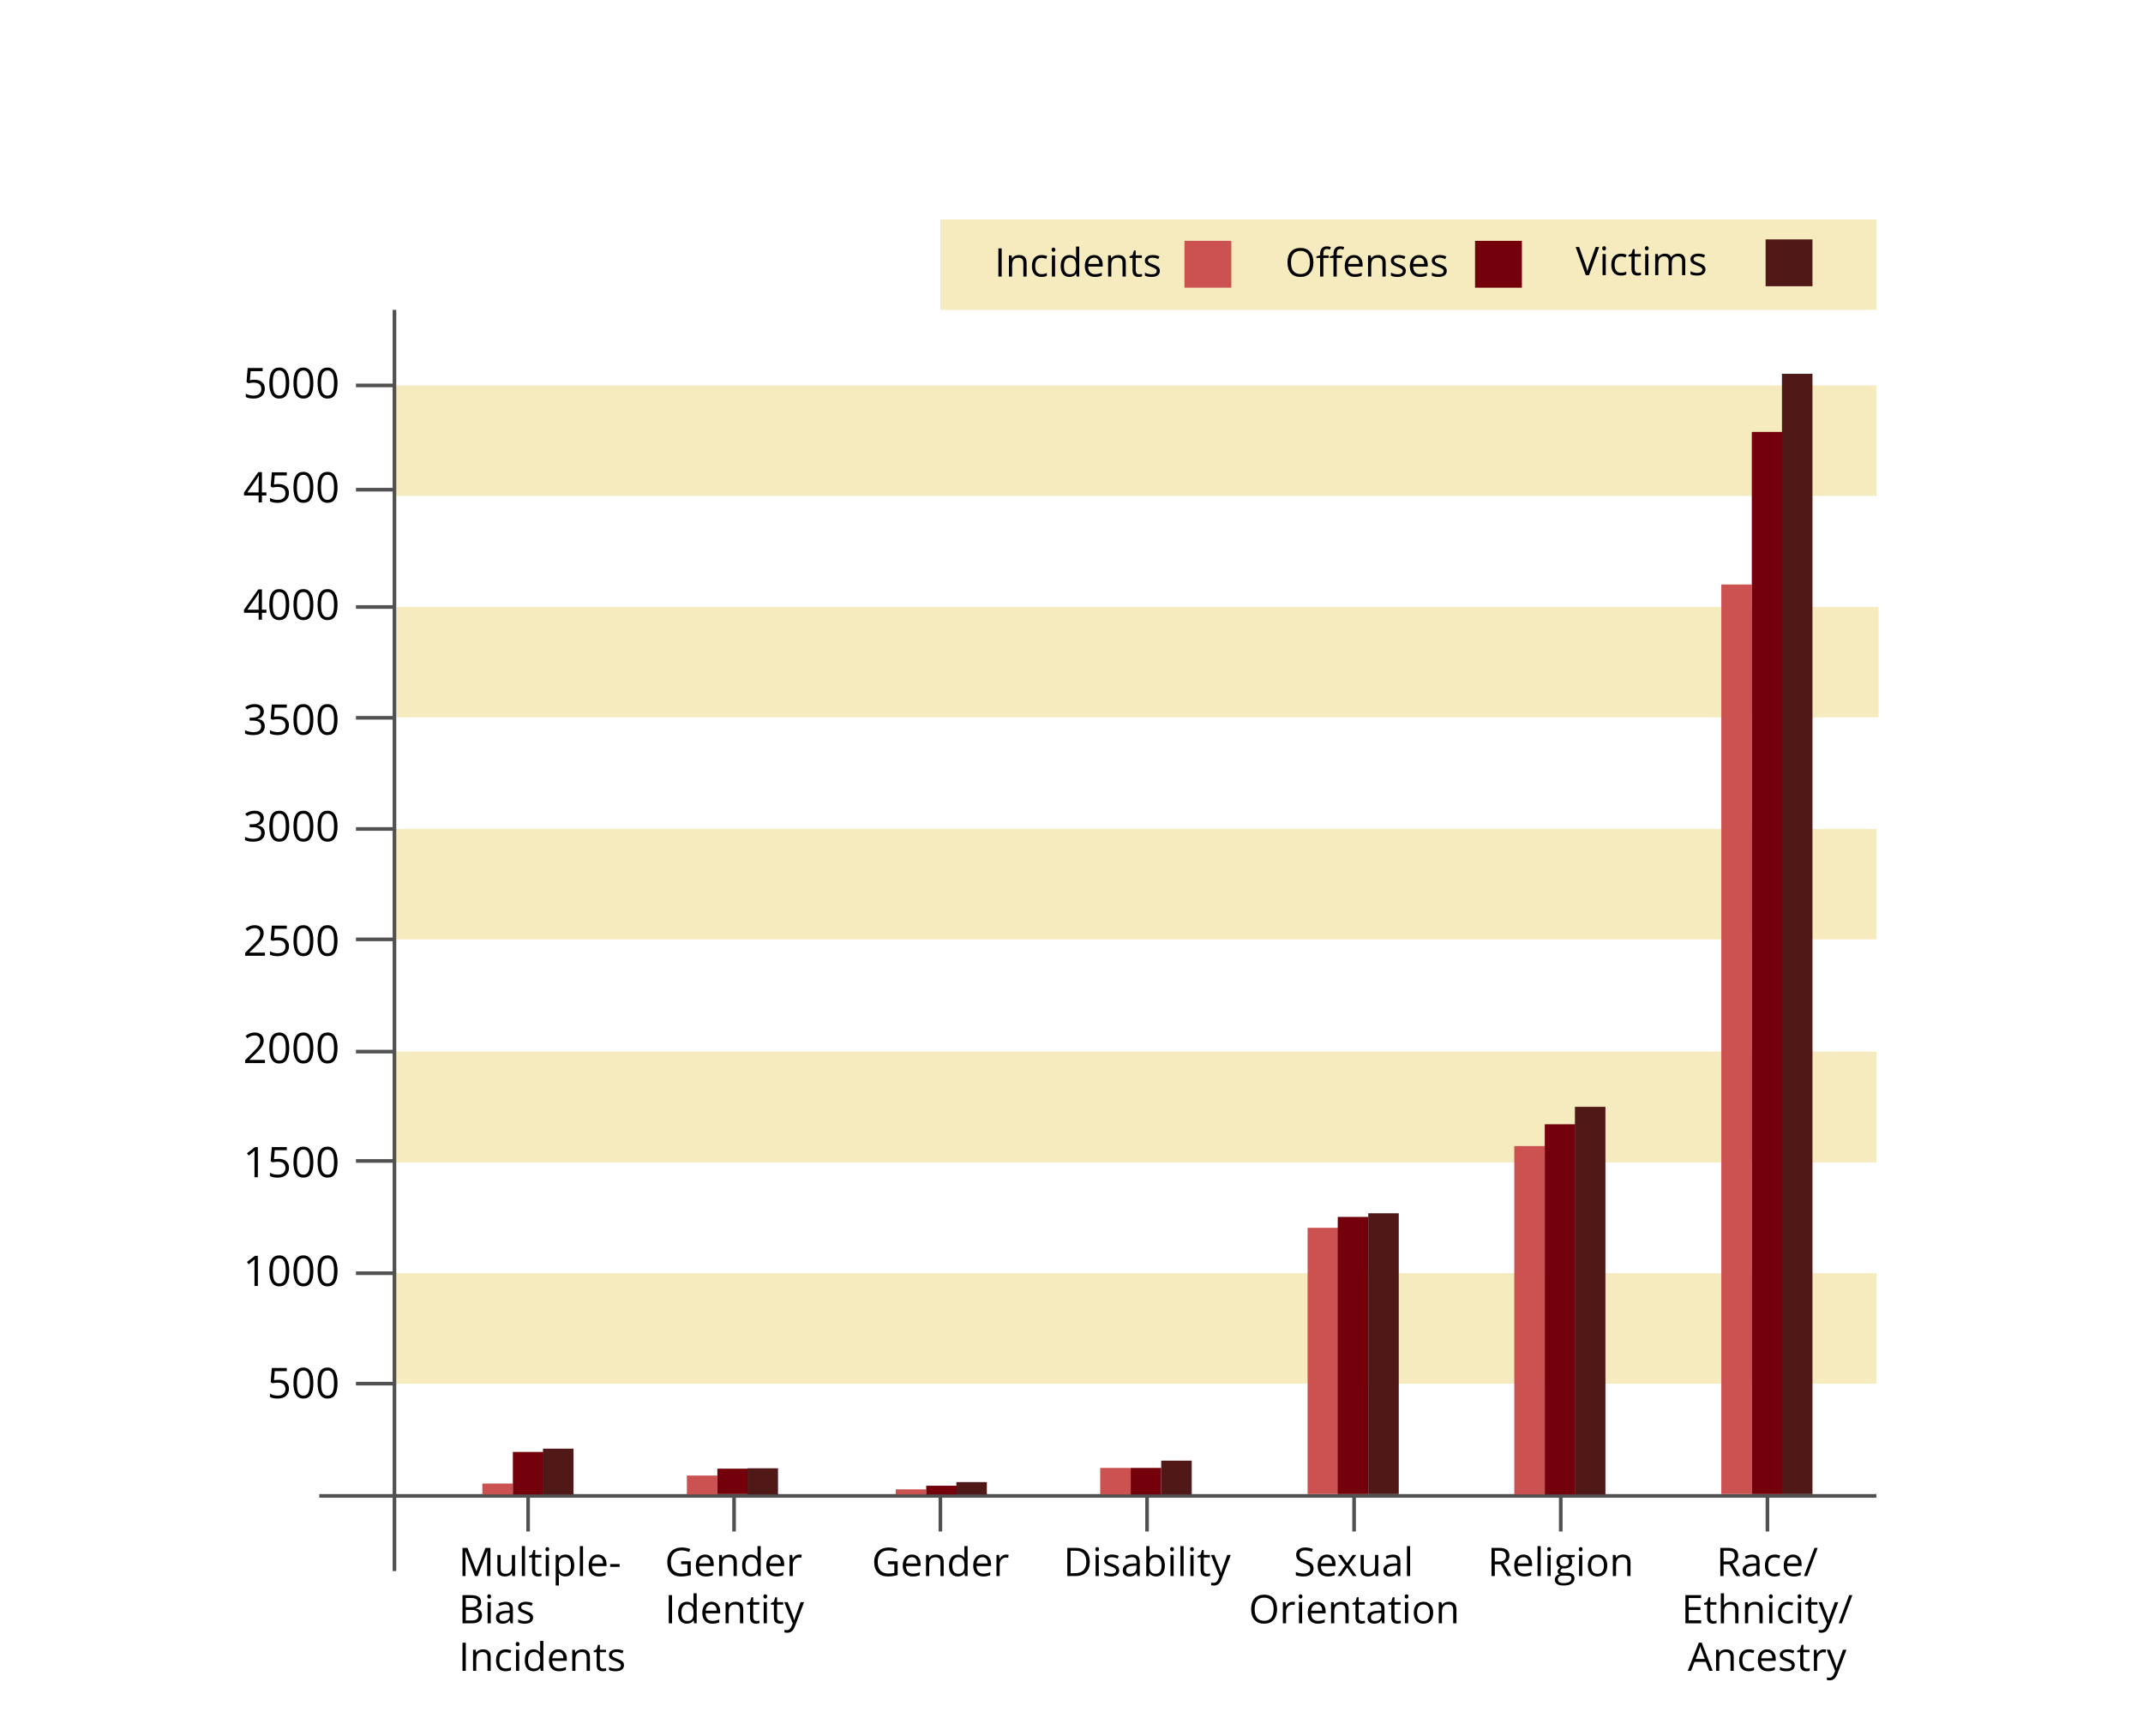
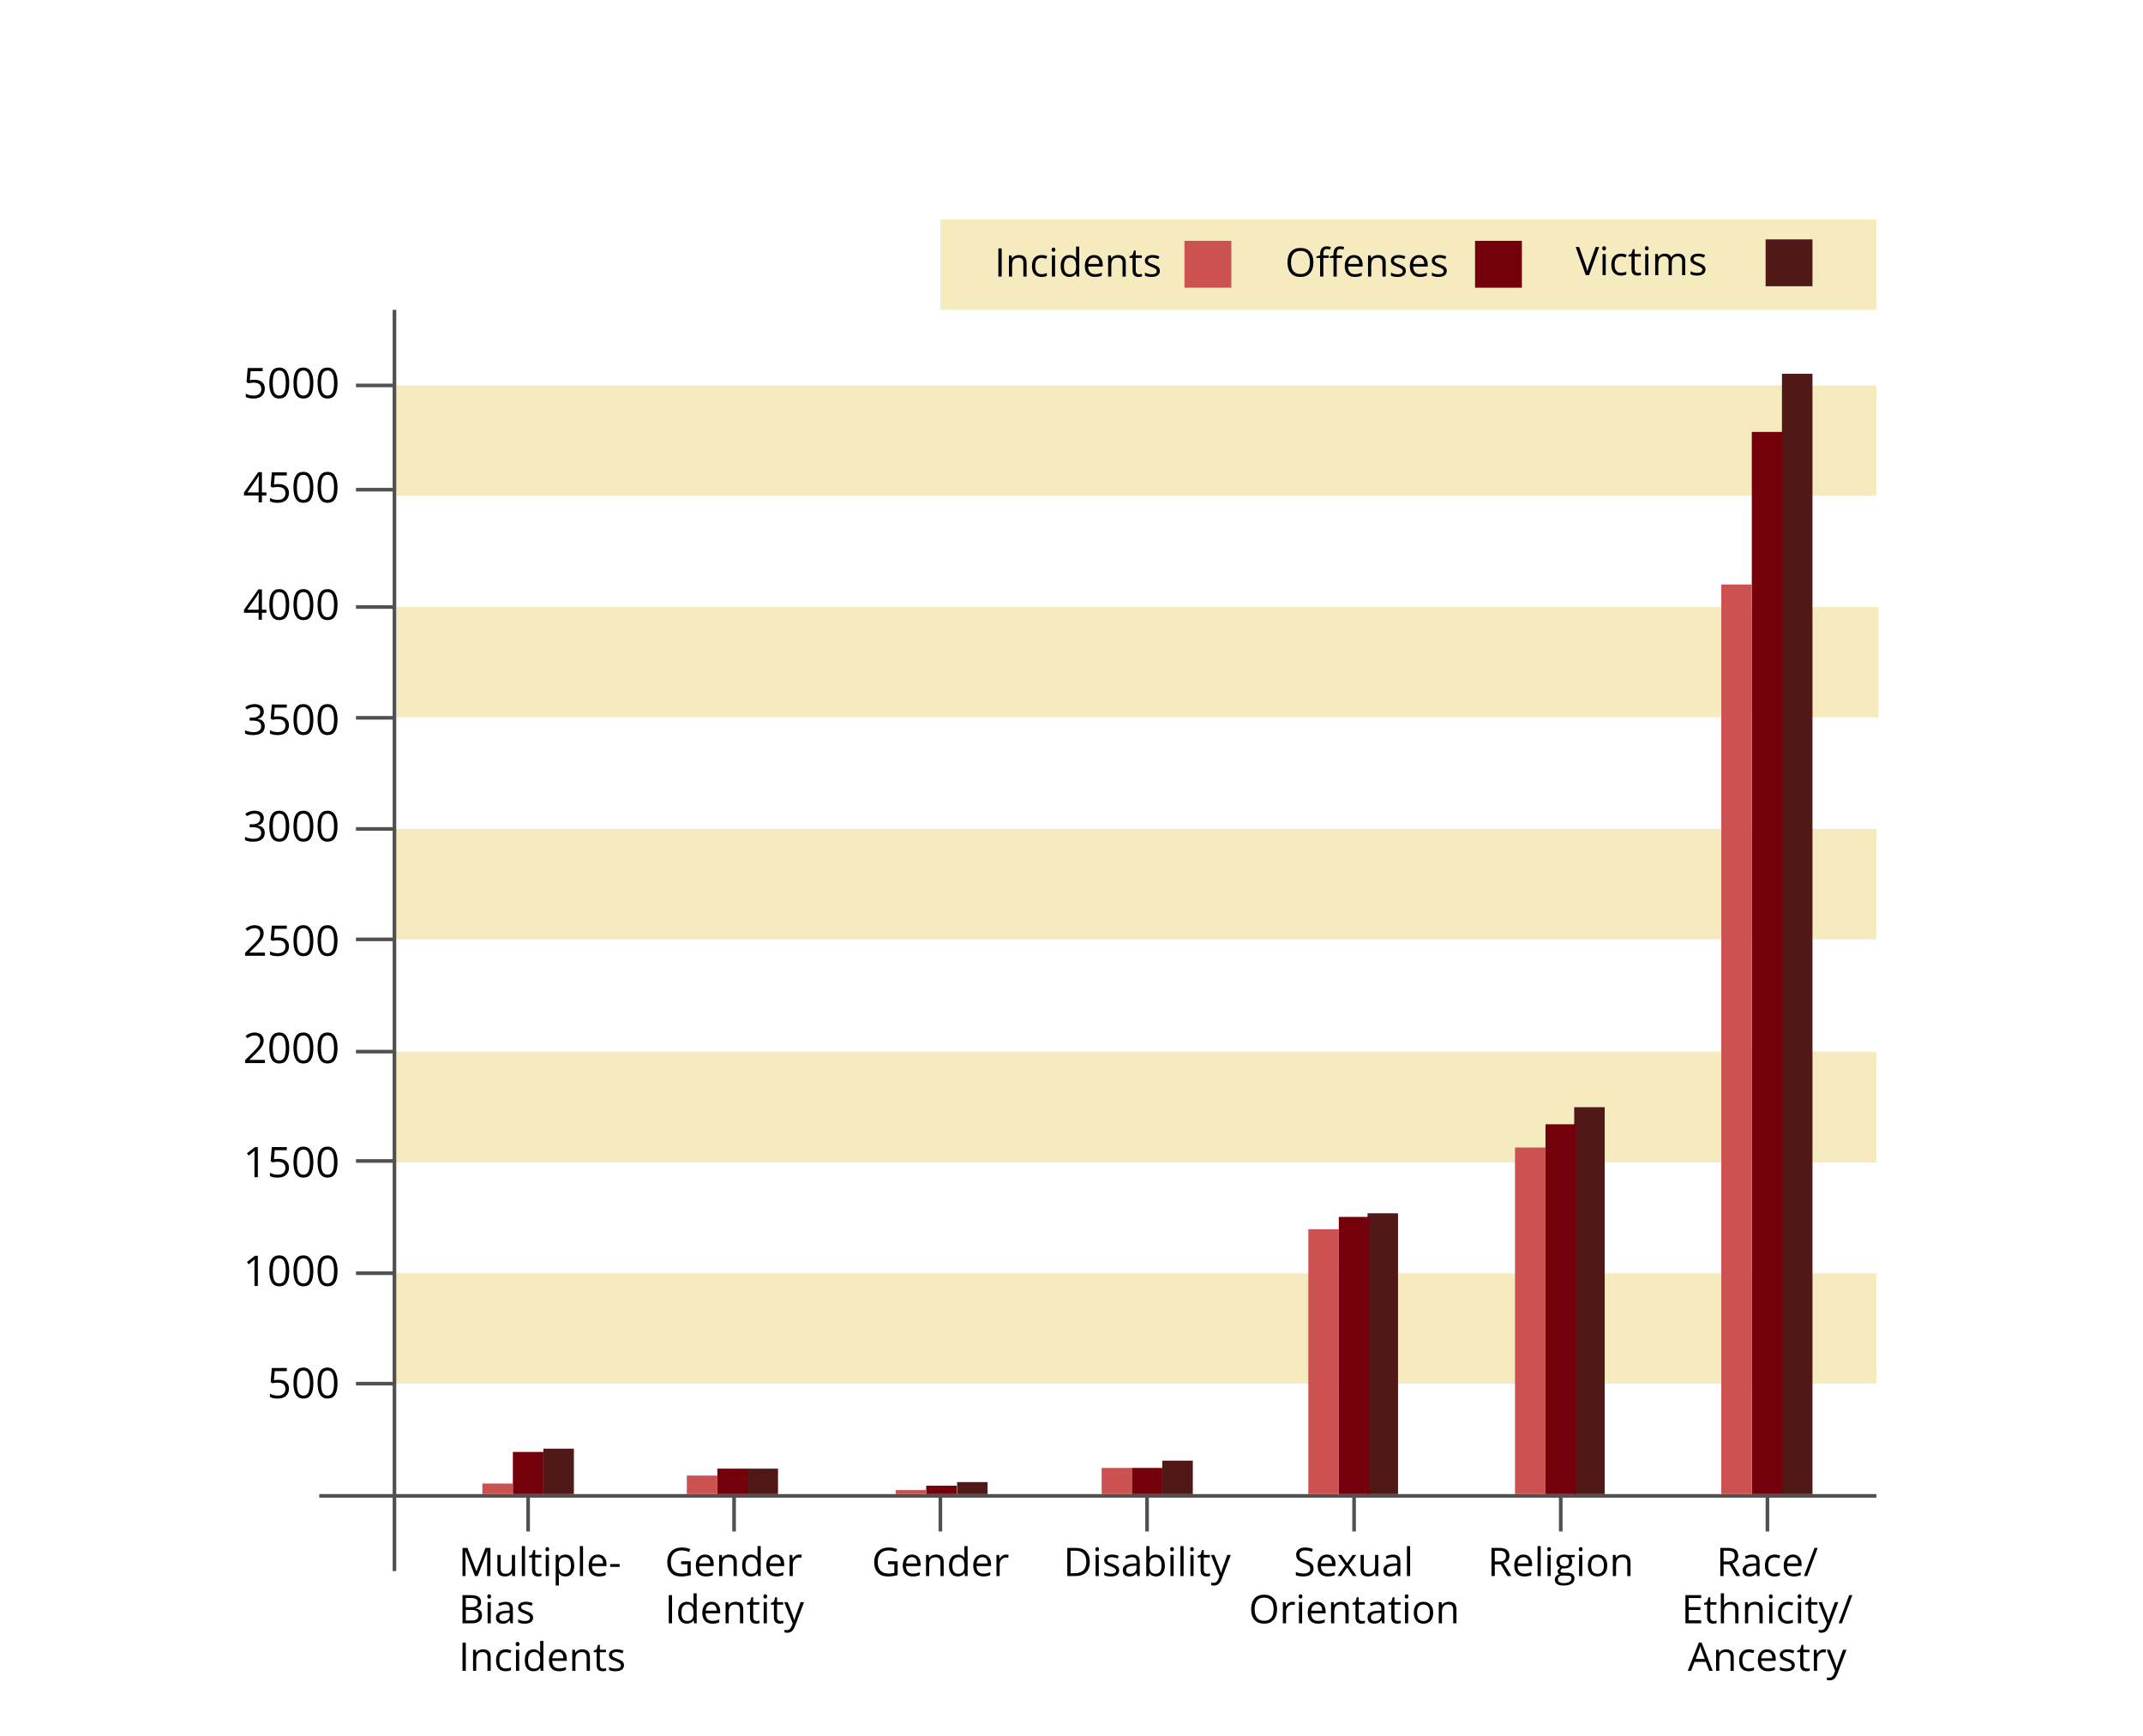
- <svg xmlns="http://www.w3.org/2000/svg" version="1.1" id="graph2" x="0px" y="0px" viewBox="0 0 590 477.7" enable-background="new 0 0 590 477.7" xml:space="preserve">
+ <svg xmlns="http://www.w3.org/2000/svg" version="1.1" id="graph2" x="0px" y="0px" viewBox="0 0 590 477.7" style="enable-background:new 0 0 590 477.7;" xml:space="preserve">
+   <style type="text/css">
+ 	.st0{opacity:0.4;fill:#E5CE5C;enable-background:new    ;}
+ 	.st1{fill:#210A0A;stroke:#515151;stroke-miterlimit:10;}
+ 	.st2{fill:none;stroke:#515151;stroke-miterlimit:10;}
+ 	.st3{font-family:'OpenSans';}
+ 	.st4{font-size:10.854px;}
+ 	.st5{font-size:11.621px;}
+ 	.st6{fill:#CC5252;}
+ 	.st7{fill:#73000A;}
+ 	.st8{fill:#511818;}
+ 	.st9{fill:none;stroke:#511818;stroke-width:8.4;stroke-miterlimit:10;}
+ 	.st10{fill:none;stroke:#73000A;stroke-width:8.4;stroke-miterlimit:10;}
+ 	.st11{fill:none;stroke:#CC5252;stroke-width:8.4;stroke-miterlimit:10;}
+ </style>
  <g id="Squares">
-     <path id="sq5" opacity="0.4" fill="#E5CE5C" enable-background="new    " d="M108.6,106.1h408v30.4h-408L108.6,106.1L108.6,106.1z" />
-     <path id="sq4" opacity="0.4" fill="#E5CE5C" enable-background="new    " d="M109.2,167.1h408v30.4h-408L109.2,167.1L109.2,167.1z" />
-     <path id="sq3" opacity="0.4" fill="#E5CE5C" enable-background="new    " d="M108.6,228.2h408v30.4h-408L108.6,228.2L108.6,228.2z" />
-     <path id="sq2" opacity="0.4" fill="#E5CE5C" enable-background="new    " d="M108.6,289.5h408V320h-408L108.6,289.5L108.6,289.5z" />
-     <path id="sq1" opacity="0.4" fill="#E5CE5C" enable-background="new    " d="M108.6,350.5h408v30.4h-408L108.6,350.5L108.6,350.5z" />
+     <path id="sq5" class="st0" d="M108.6,106.1h408v30.4h-408L108.6,106.1L108.6,106.1z" />
+     <path id="sq4" class="st0" d="M109.2,167.1h408v30.4h-408L109.2,167.1L109.2,167.1z" />
+     <path id="sq3" class="st0" d="M108.6,228.2h408v30.4h-408L108.6,228.2L108.6,228.2z" />
+     <path id="sq2" class="st0" d="M108.6,289.5h408V320h-408L108.6,289.5L108.6,289.5z" />
+     <path id="sq1" class="st0" d="M108.6,350.5h408v30.4h-408L108.6,350.5L108.6,350.5z" />
  </g>
  <g id="Lines">
-     <path id="Main_line" fill="#210A0A" stroke="#515151" stroke-miterlimit="10" d="M108.6,432.5V85.3" />
-     <path id="Main_Line2" fill="#210A0A" stroke="#515151" stroke-miterlimit="10" d="M516.6,411.8H87.9" />
-     <path id="_x31_" fill="#210A0A" stroke="#515151" stroke-miterlimit="10" d="M145.4,411.8v9.8" />
-     <path id="_x32_" fill="#210A0A" stroke="#515151" stroke-miterlimit="10" d="M202.1,411.8v9.8" />
-     <path id="_x33_" fill="#210A0A" stroke="#515151" stroke-miterlimit="10" d="M258.9,411.8v9.8" />
-     <path id="_x34_" fill="#210A0A" stroke="#515151" stroke-miterlimit="10" d="M315.8,411.8v9.8" />
-     <path id="_x35_" fill="#210A0A" stroke="#515151" stroke-miterlimit="10" d="M372.8,411.8v9.8" />
-     <path id="_x36_" fill="#210A0A" stroke="#515151" stroke-miterlimit="10" d="M429.7,411.8v9.8" />
-     <path id="_x37_" fill="#210A0A" stroke="#515151" stroke-miterlimit="10" d="M486.6,411.8v9.8" />
-     <path id="v1" fill="#210A0A" stroke="#515151" stroke-miterlimit="10" d="M98,380.9h10.6" />
-     <path id="v2" fill="#210A0A" stroke="#515151" stroke-miterlimit="10" d="M98,350.5h10.6" />
-     <path id="v3" fill="#210A0A" stroke="#515151" stroke-miterlimit="10" d="M98,319.6h10.6" />
-     <path id="v4" fill="#210A0A" stroke="#515151" stroke-miterlimit="10" d="M98,289.5h10.6" />
-     <path id="v5_1_" fill="#210A0A" stroke="#515151" stroke-miterlimit="10" d="M98,258.6h10.6" />
-     <path id="v6_1_" fill="none" stroke="#515151" stroke-miterlimit="10" d="M98,228.2h10.6" />
-     <path id="v7_1_" fill="#210A0A" stroke="#515151" stroke-miterlimit="10" d="M98,197.6h10.6" />
-     <path id="v8" fill="#210A0A" stroke="#515151" stroke-miterlimit="10" d="M98,167.1h10.6" />
-     <path id="v9" fill="#210A0A" stroke="#515151" stroke-miterlimit="10" d="M98,134.8h10.6" />
-     <path id="v10" fill="#210A0A" stroke="#515151" stroke-miterlimit="10" d="M98,106.1h10.6" />
+     <path id="Main_line" class="st1" d="M108.6,432.5V85.3" />
+     <path id="Main_Line2" class="st1" d="M516.6,411.8H87.9" />
+     <path id="_x31_" class="st1" d="M145.4,411.8v9.8" />
+     <path id="_x32_" class="st1" d="M202.1,411.8v9.8" />
+     <path id="_x33_" class="st1" d="M258.9,411.8v9.8" />
+     <path id="_x34_" class="st1" d="M315.8,411.8v9.8" />
+     <path id="_x35_" class="st1" d="M372.8,411.8v9.8" />
+     <path id="_x36_" class="st1" d="M429.7,411.8v9.8" />
+     <path id="_x37_" class="st1" d="M486.6,411.8v9.8" />
+     <path id="v1" class="st1" d="M98,380.9h10.6" />
+     <path id="v2" class="st1" d="M98,350.5h10.6" />
+     <path id="v3" class="st1" d="M98,319.6h10.6" />
+     <path id="v4" class="st1" d="M98,289.5h10.6" />
+     <path id="v5_1_" class="st1" d="M98,258.6h10.6" />
+     <path id="v6_1_" class="st2" d="M98,228.2h10.6" />
+     <path id="v7_1_" class="st1" d="M98,197.6h10.6" />
+     <path id="v8" class="st1" d="M98,167.1h10.6" />
+     <path id="v9" class="st1" d="M98,134.8h10.6" />
+     <path id="v10" class="st1" d="M98,106.1h10.6" />
  </g>
  <g id="Names">
-     <text transform="matrix(1 0 0 1 240.0225 433.8675)" font-family="'OpenSans'" font-size="10.854px">Gender</text>
-     <text transform="matrix(1 0 0 1 292.7861 433.8675)" font-family="'OpenSans'" font-size="10.854px">Disability</text>
-     <text transform="matrix(1 0 0 1 356.2031 433.8675)" font-family="'OpenSans'" font-size="10.854px">Sexual</text>
-     <text transform="matrix(1 0 0 1 343.8031 446.8675)" font-family="'OpenSans'" font-size="10.854px">Orientation</text>
-     <text transform="matrix(1 0 0 1 409.5732 433.8675)" font-family="'OpenSans'" font-size="10.854px">Religion</text>
-     <text transform="matrix(1 0 0 1 472.5615 433.8675)" font-family="'OpenSans'" font-size="10.854px">Race/</text>
-     <text transform="matrix(1 0 0 1 462.9614 446.8675)" font-family="'OpenSans'" font-size="10.854px">Ethnicity/</text>
-     <text transform="matrix(1 0 0 1 464.6615 459.9675)" font-family="'OpenSans'" font-size="10.854px">Ancestry</text>
-     <text transform="matrix(1 0 0 1 183.061 433.8675)" font-family="'OpenSans'" font-size="10.854px">Gender</text>
-     <text transform="matrix(1 0 0 1 183.061 446.8675)" font-family="'OpenSans'" font-size="10.854px">Identity</text>
-     <text transform="matrix(1 0 0 1 126.2728 433.8675)" font-family="'OpenSans'" font-size="10.854px">Multiple-</text>
-     <text transform="matrix(1 0 0 1 126.2728 446.8675)" font-family="'OpenSans'" font-size="10.854px">Bias </text>
-     <text transform="matrix(1 0 0 1 126.2728 459.9675)" font-family="'OpenSans'" font-size="10.854px">Incidents</text>
-     <text transform="matrix(1 0 0 1 73.5707 384.8948)" font-family="'OpenSans'" font-size="11.621px">500</text>
-     <text transform="matrix(1 0 0 1 66.9257 324.0776)" font-family="'OpenSans'" font-size="11.621px">1500</text>
-     <text transform="matrix(1 0 0 1 66.9257 263.1148)" font-family="'OpenSans'" font-size="11.621px">2500</text>
-     <text transform="matrix(1 0 0 1 66.9257 202.2482)" font-family="'OpenSans'" font-size="11.621px">3500</text>
-     <text transform="matrix(1 0 0 1 66.9257 231.5998)" font-family="'OpenSans'" font-size="11.621px">3000</text>
-     <text transform="matrix(1 0 0 1 66.9257 292.6568)" font-family="'OpenSans'" font-size="11.621px">2000</text>
-     <text transform="matrix(1 0 0 1 66.9257 354.01)" font-family="'OpenSans'" font-size="11.621px">1000</text>
-     <text transform="matrix(1 0 0 1 66.9257 170.6019)" font-family="'OpenSans'" font-size="11.621px">4000</text>
-     <text transform="matrix(1 0 0 1 66.9257 138.3169)" font-family="'OpenSans'" font-size="11.621px">4500</text>
-     <text transform="matrix(1 0 0 1 66.9257 109.6037)" font-family="'OpenSans'" font-size="11.621px">5000</text>
+     <text transform="matrix(1 0 0 1 240.0225 433.8675)" class="st3 st4">Gender</text>
+     <text transform="matrix(1 0 0 1 292.7861 433.8675)" class="st3 st4">Disability</text>
+     <text transform="matrix(1 0 0 1 356.2031 433.8675)" class="st3 st4">Sexual</text>
+     <text transform="matrix(1 0 0 1 343.8031 446.8675)" class="st3 st4">Orientation</text>
+     <text transform="matrix(1 0 0 1 409.5732 433.8675)" class="st3 st4">Religion</text>
+     <text transform="matrix(1 0 0 1 472.5615 433.8675)" class="st3 st4">Race/</text>
+     <text transform="matrix(1 0 0 1 462.9614 446.8675)" class="st3 st4">Ethnicity/</text>
+     <text transform="matrix(1 0 0 1 464.6615 459.9675)" class="st3 st4">Ancestry</text>
+     <text transform="matrix(1 0 0 1 183.061 433.8675)" class="st3 st4">Gender</text>
+     <text transform="matrix(1 0 0 1 183.061 446.8675)" class="st3 st4">Identity</text>
+     <text transform="matrix(1 0 0 1 126.2728 433.8675)" class="st3 st4">Multiple-</text>
+     <text transform="matrix(1 0 0 1 126.2728 446.8675)" class="st3 st4">Bias </text>
+     <text transform="matrix(1 0 0 1 126.2728 459.9675)" class="st3 st4">Incidents</text>
+     <text transform="matrix(1 0 0 1 73.5707 384.8948)" class="st3 st5">500</text>
+     <text transform="matrix(1 0 0 1 66.9257 324.0776)" class="st3 st5">1500</text>
+     <text transform="matrix(1 0 0 1 66.9257 263.1148)" class="st3 st5">2500</text>
+     <text transform="matrix(1 0 0 1 66.9257 202.2482)" class="st3 st5">3500</text>
+     <text transform="matrix(1 0 0 1 66.9257 231.5998)" class="st3 st5">3000</text>
+     <text transform="matrix(1 0 0 1 66.9257 292.6568)" class="st3 st5">2000</text>
+     <text transform="matrix(1 0 0 1 66.9257 354.01)" class="st3 st5">1000</text>
+     <text transform="matrix(1 0 0 1 66.9257 170.6019)" class="st3 st5">4000</text>
+     <text transform="matrix(1 0 0 1 66.9257 138.3169)" class="st3 st5">4500</text>
+     <text transform="matrix(1 0 0 1 66.9257 109.6037)" class="st3 st5">5000</text>
  </g>
  <g id="expl">
-     <rect x="258.9" y="60.4" opacity="0.4" fill="#E5CE5C" enable-background="new    " width="257.7" height="24.9" />
-     <rect x="326.1" y="66.3" fill="#CC5252" width="12.9" height="12.9" />
-     <rect x="406.1" y="66.3" fill="#73000A" width="12.9" height="12.9" />
-     <rect x="486.1" y="65.9" fill="#511818" width="12.9" height="12.9" />
-     <text transform="matrix(1 0 0 1 273.808 76.128)" font-family="'OpenSans'" font-size="10.854px">Incidents</text>
-     <text transform="matrix(1 0 0 1 353.808 76.128)" font-family="'OpenSans'" font-size="10.854px">Offenses</text>
-     <text transform="matrix(1 0 0 1 433.808 75.7477)" font-family="'OpenSans'" font-size="10.854px">Victims</text>
+     <rect x="258.9" y="60.4" class="st0" width="257.7" height="24.9" />
+     <rect x="326.1" y="66.3" class="st6" width="12.9" height="12.9" />
+     <rect x="406.1" y="66.3" class="st7" width="12.9" height="12.9" />
+     <rect x="486.1" y="65.9" class="st8" width="12.9" height="12.9" />
+     <text transform="matrix(1 0 0 1 273.808 76.128)" class="st3 st4">Incidents</text>
+     <text transform="matrix(1 0 0 1 353.808 76.128)" class="st3 st4">Offenses</text>
+     <text transform="matrix(1 0 0 1 433.808 75.7477)" class="st3 st4">Victims</text>
  </g>
-   <g id="ANIME">
-     <rect id="rect1" x="132.8" y="408.4" fill="#CC5252" width="8.4" height="3" />
-     <rect id="rect2" x="141.2" y="399.7" fill="#73000A" width="8.4" height="11.7" />
-     <rect id="rect3" x="149.5" y="398.8" fill="#511818" width="8.4" height="12.6" />
-     <rect id="rect4" x="189.1" y="406.2" fill="#CC5252" width="8.4" height="5.2" />
-     <rect id="rect5" x="197.5" y="404.3" fill="#73000A" width="8.4" height="7" />
-     <rect id="rect6" x="205.8" y="404.2" fill="#511818" width="8.4" height="7.2" />
-     <rect id="rect7" x="246.6" y="410" fill="#CC5252" width="8.4" height="1.4" />
-     <rect id="rect8" x="255" y="409" fill="#73000A" width="8.4" height="2.4" />
-     <rect id="rect9" x="263.3" y="408" fill="#511818" width="8.4" height="3.4" />
-     <rect id="rect10" x="302.9" y="404.1" fill="#CC5252" width="8.4" height="7.3" />
-     <rect id="rect11" x="311.3" y="404.1" fill="#73000A" width="8.4" height="7.3" />
-     <rect id="rect12" x="319.7" y="402.1" fill="#511818" width="8.4" height="9.3" />
-     <rect id="rect13" x="360" y="338" fill="#CC5252" width="8.4" height="73.3" />
-     <rect id="rect14" x="368.3" y="335" fill="#73000A" width="8.4" height="76.3" />
-     <rect id="rect15" x="376.7" y="334" fill="#511818" width="8.4" height="77.3" />
-     <rect id="rect16" x="416.9" y="315.5" fill="#CC5252" width="8.4" height="95.9" />
-     <rect id="rect17" x="425.3" y="309.5" fill="#73000A" width="8.4" height="101.9" />
-     <rect id="rect18" x="433.6" y="304.7" fill="#511818" width="8.4" height="106.7" />
-     <rect id="rect19" x="473.9" y="160.9" fill="#CC5252" width="8.4" height="250.4" />
-     <rect id="rect20" x="482.3" y="118.9" fill="#73000A" width="8.4" height="292.4" />
-     <rect id="rect21" x="490.6" y="102.9" fill="#511818" width="8.4" height="308.4" />
+   <g id="AnimeBars">
+     <line class="st9" x1="494.8" y1="411.3" x2="494.8" y2="102.9" />
+     <line class="st9" x1="437.6" y1="411.3" x2="437.6" y2="304.8" />
+     <line class="st9" x1="380.7" y1="411.3" x2="380.7" y2="334" />
+     <line class="st9" x1="324.2" y1="411.3" x2="324.2" y2="402.1" />
+     <line class="st9" x1="267.7" y1="411.3" x2="267.7" y2="408" />
+     <line class="st9" x1="210" y1="411.3" x2="210" y2="404.3" />
+     <line class="st9" x1="153.8" y1="411.3" x2="153.8" y2="398.8" />
+     <line class="st10" x1="145.4" y1="411.3" x2="145.4" y2="399.7" />
+     <line class="st10" x1="201.7" y1="411.3" x2="201.7" y2="404.3" />
+     <line class="st10" x1="259.2" y1="411.3" x2="259.2" y2="409" />
+     <line class="st10" x1="315.8" y1="411.3" x2="315.8" y2="404.1" />
+     <line class="st10" x1="372.8" y1="411.3" x2="372.8" y2="335" />
+     <line class="st10" x1="429.7" y1="411.3" x2="429.7" y2="309.5" />
+     <line class="st10" x1="486.5" y1="411.3" x2="486.5" y2="118.9" />
+     <line class="st11" x1="478.1" y1="411.3" x2="478.1" y2="160.9" />
+     <line class="st11" x1="421.3" y1="411.3" x2="421.3" y2="315.9" />
+     <line class="st11" x1="364.4" y1="411.3" x2="364.4" y2="338.4" />
+     <line class="st11" x1="307.5" y1="411.3" x2="307.5" y2="404.1" />
+     <line class="st11" x1="250.8" y1="411.3" x2="250.8" y2="410.2" />
+     <line class="st11" x1="193.3" y1="411.3" x2="193.3" y2="406.2" />
+     <line class="st11" x1="137" y1="411.3" x2="137" y2="408.4" />
  </g>
</svg>
